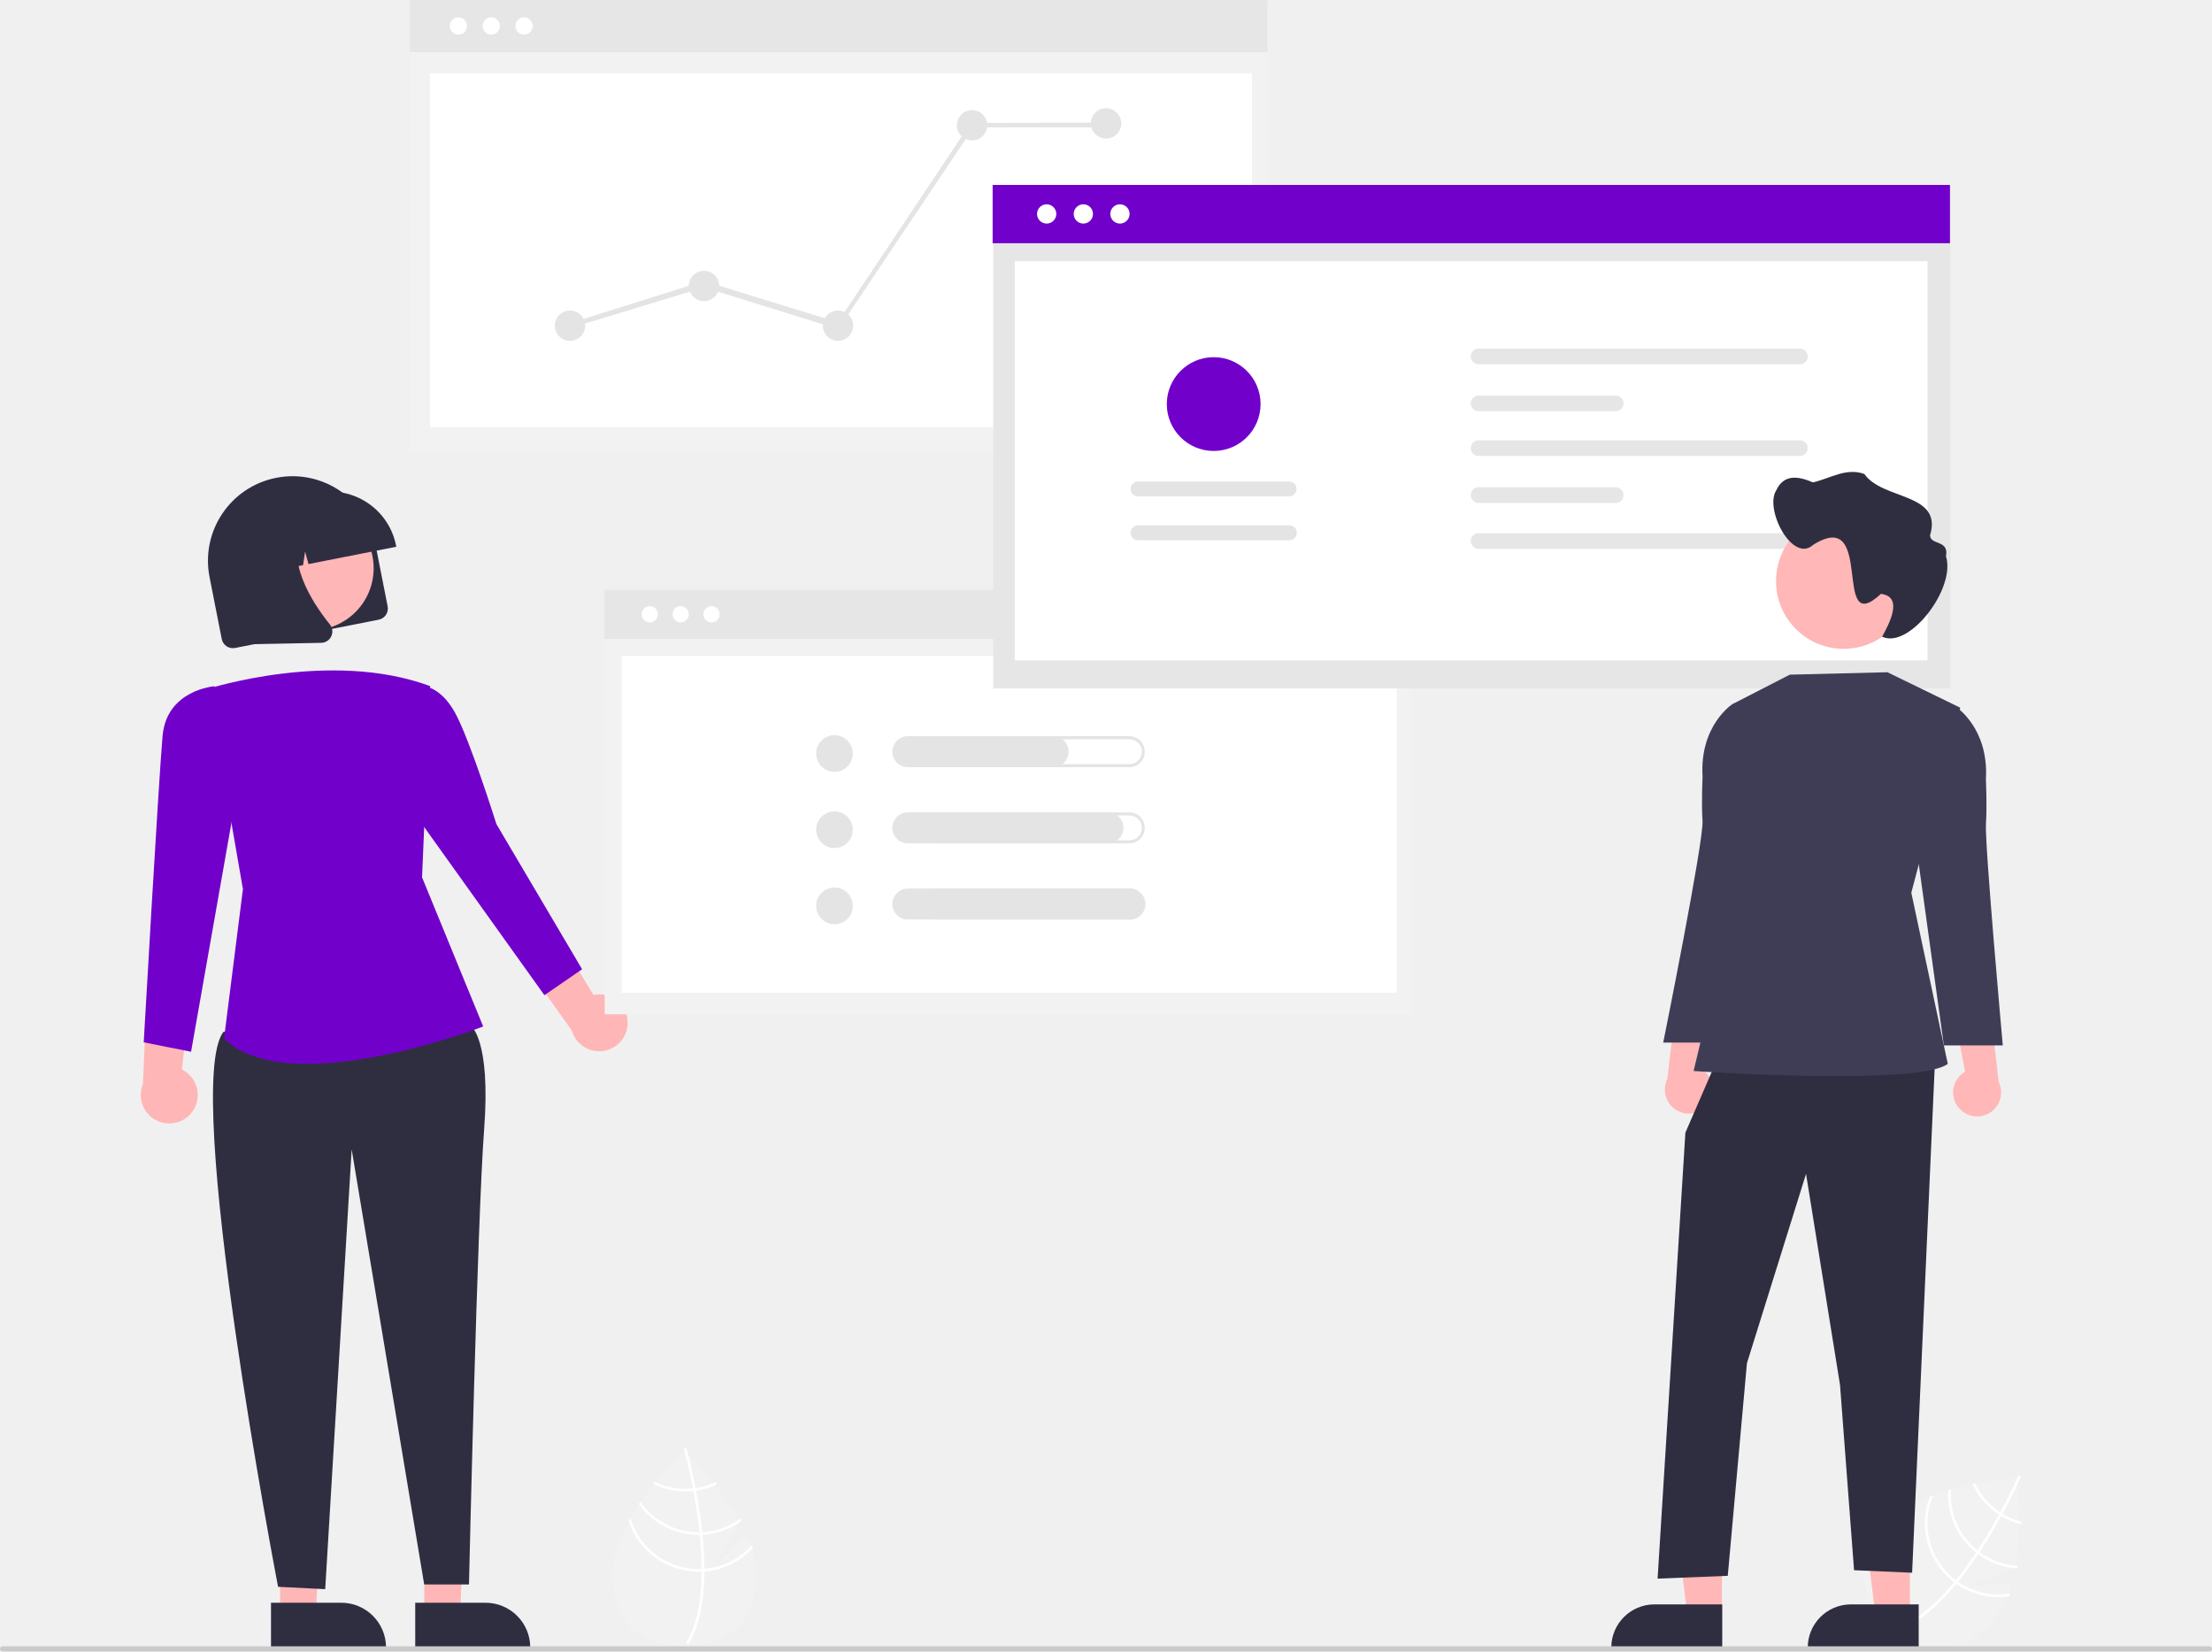
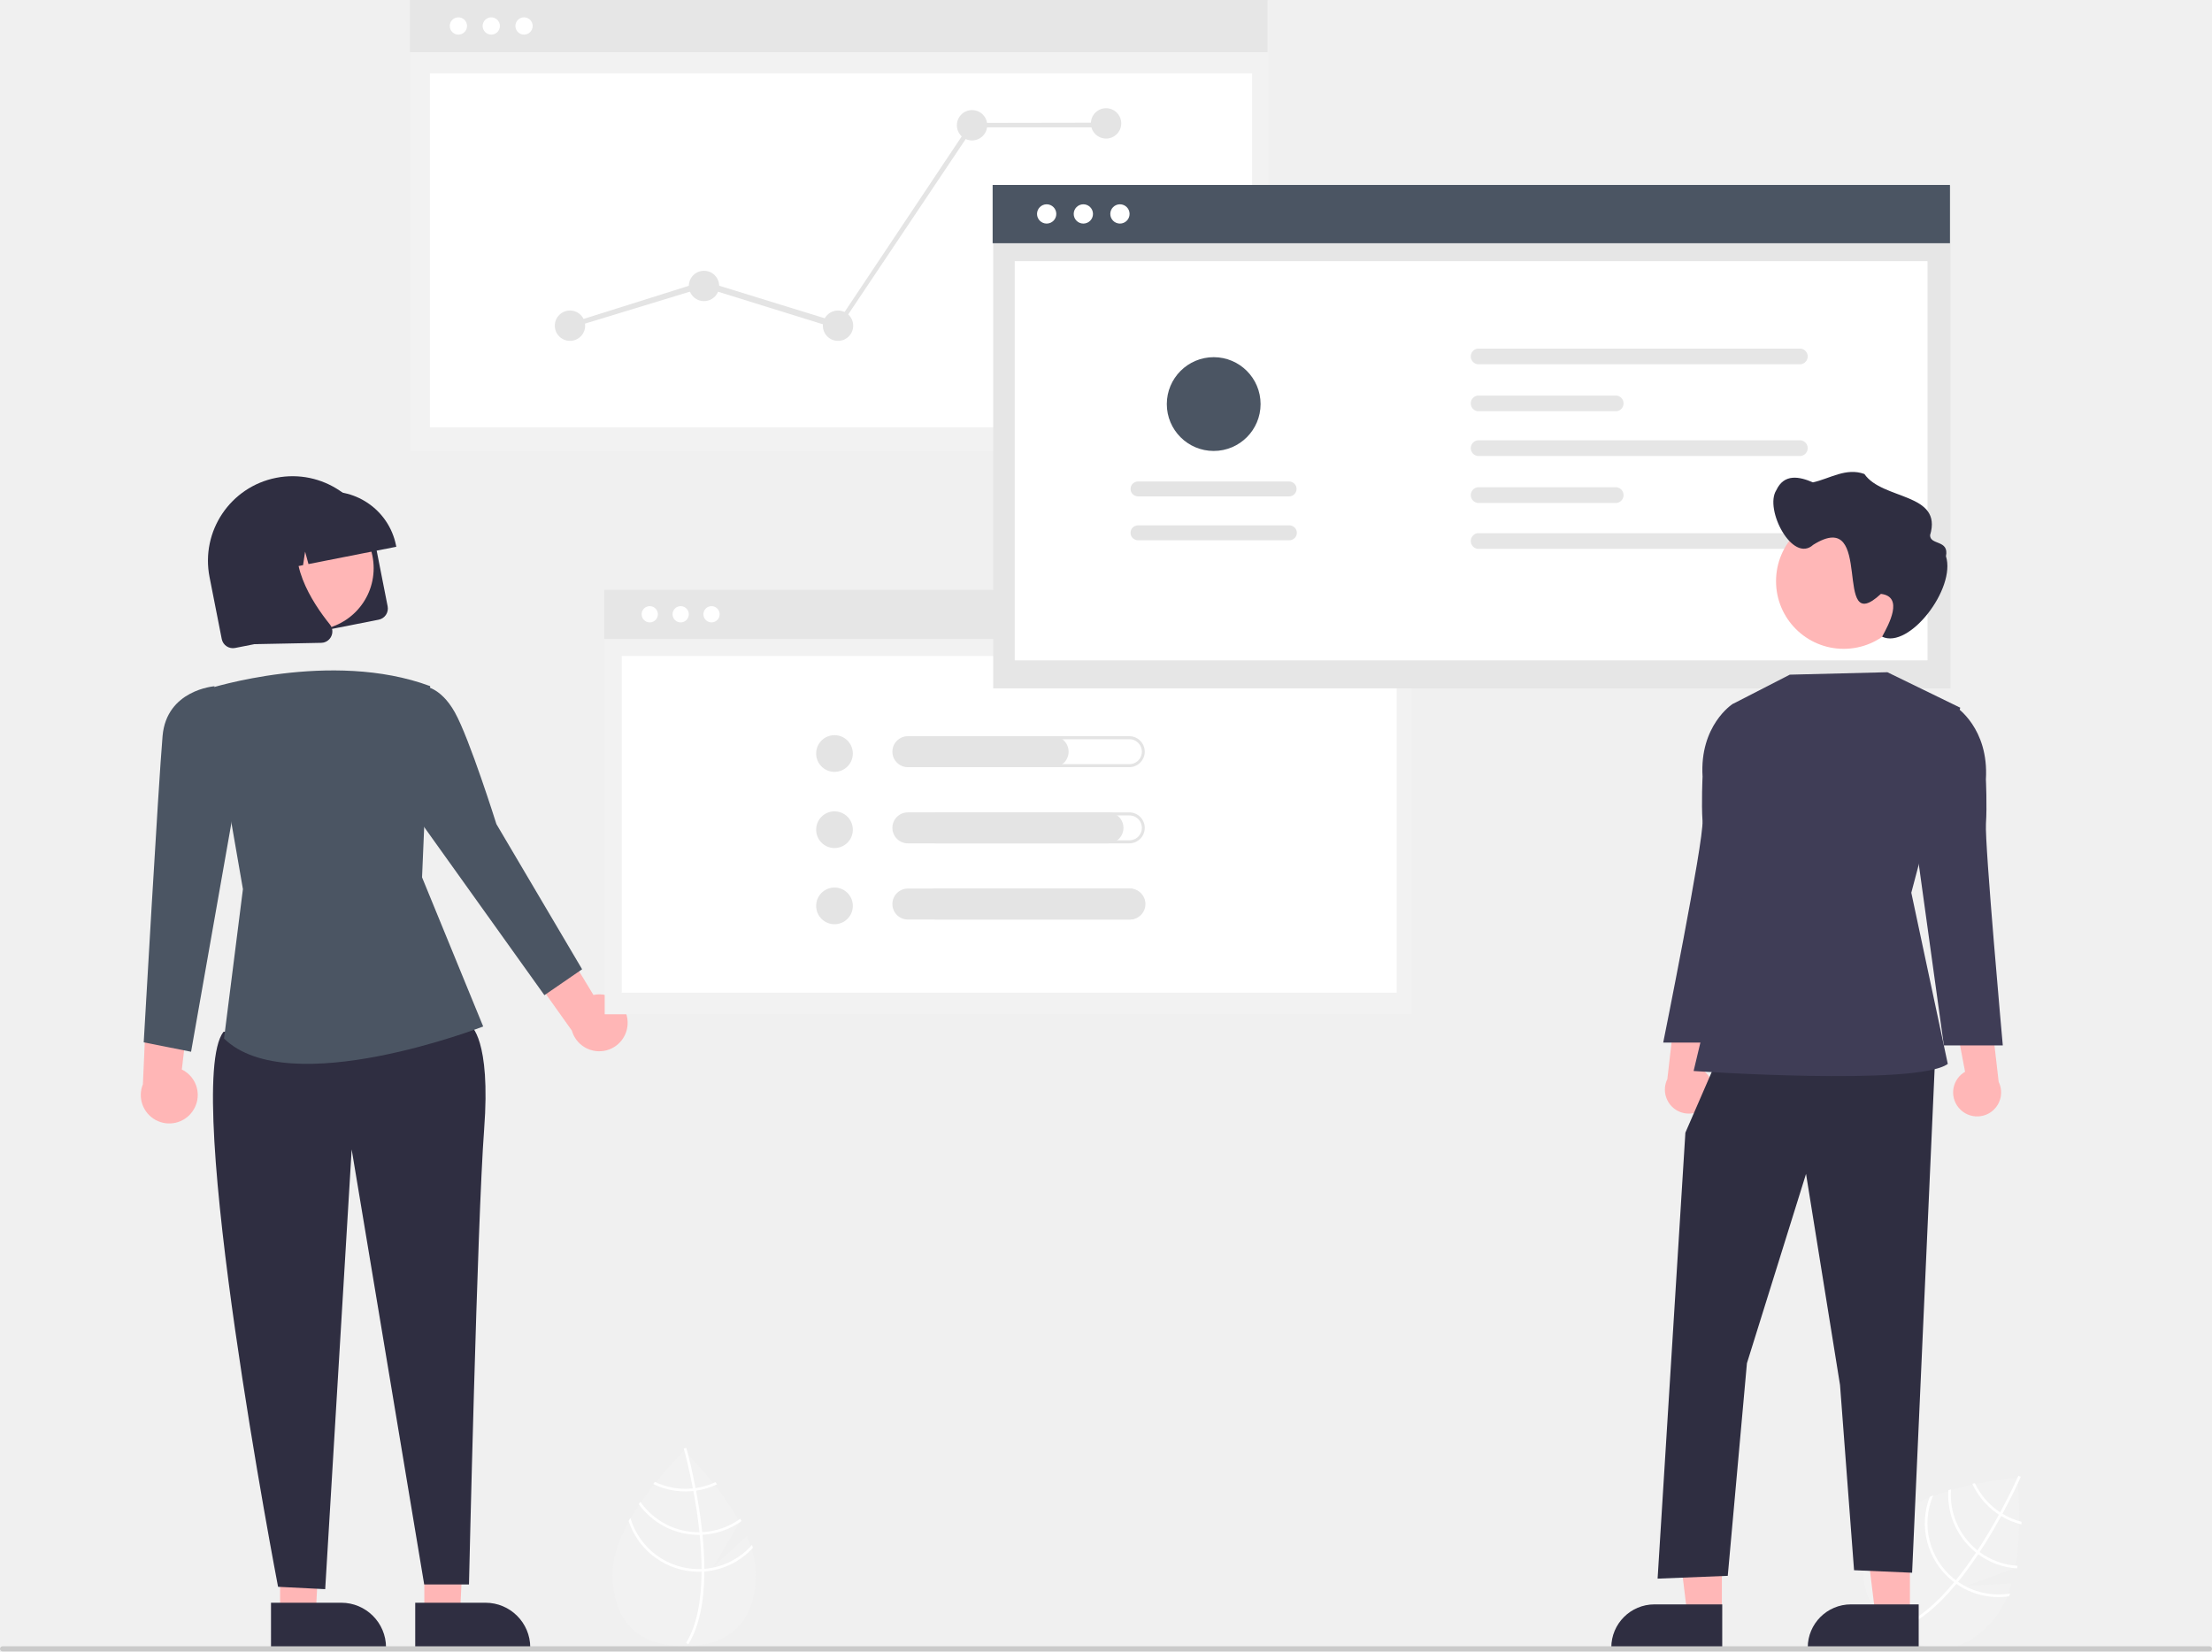
<svg xmlns="http://www.w3.org/2000/svg" data-name="Layer 1" width="864" height="645" viewBox="0 0 864 645">
  <path d="M459.675,727.481l-13.169,12.124,10.466-17.561C448.726,707.091,435.24,694.168,435.24,694.168s-27.978,26.805-27.978,47.876S419.788,770.472,435.24,770.472c15.452,0,27.978-7.357,27.978-28.428A36.962,36.962,0,0,0,459.675,727.481Z" transform="translate(-168 -127.5)" fill="#f2f2f2" />
  <path d="M443.119,740.262v1.039c-.062,12.073-2.098,21.492-6.093,28.125-.057.098-.118.19-.175.288l-.447-.272-.427-.267c4.432-7.162,6-17.286,6.057-27.816.005-.339.01-.684.005-1.028-.015-4.458-.288-8.967-.725-13.348-.031-.339-.067-.684-.103-1.028-.607-5.779-1.481-11.301-2.375-16.098-.062-.339-.129-.679-.195-1.013-1.548-8.113-3.126-13.99-3.486-15.291-.041-.159-.067-.247-.072-.267l.488-.139.005-.005.494-.139c.005.021.093.314.236.859.55,2.036,1.98,7.563,3.383,14.854.062.329.129.668.19,1.008.73,3.892,1.445,8.242,2.01,12.808q.216,1.72.386,3.393c.041.344.077.689.108,1.028Q443.093,734.053,443.119,740.262Z" transform="translate(-168 -127.5)" fill="#fff" />
  <path d="M439.689,708.713c-.344.046-.694.093-1.049.129a28.365,28.365,0,0,1-2.9.149,27.592,27.592,0,0,1-11.929-2.694c-.216.272-.432.545-.653.823a28.614,28.614,0,0,0,12.582,2.9,29.347,29.347,0,0,0,3.095-.165c.35-.036.699-.082,1.044-.134a28.373,28.373,0,0,0,8.201-2.483q-.332-.424-.648-.833A27.497,27.497,0,0,1,439.689,708.713Z" transform="translate(-168 -127.5)" fill="#fff" />
  <path d="M442.275,725.922q-.532.031-1.064.031c-.108.005-.221.005-.329.005a27.738,27.738,0,0,1-22.767-11.893c-.206.303-.411.607-.612.915a28.768,28.768,0,0,0,23.379,12.006c.144,0,.288,0,.432-.005.36-.005.715-.015,1.069-.031a28.616,28.616,0,0,0,15.245-5.347c-.165-.303-.329-.607-.499-.91A27.548,27.548,0,0,1,442.275,725.922Z" transform="translate(-168 -127.5)" fill="#fff" />
  <path d="M443.119,740.262c-.36.031-.72.051-1.08.067-.386.015-.771.026-1.157.026a27.813,27.813,0,0,1-26.664-20.011c-.231.416-.463.828-.684,1.244a28.832,28.832,0,0,0,27.348,19.795c.386,0,.771-.005,1.152-.026.365-.01.725-.031,1.085-.057a28.747,28.747,0,0,0,18.973-9.26c-.108-.38-.231-.756-.355-1.136A27.723,27.723,0,0,1,443.119,740.262Z" transform="translate(-168 -127.5)" fill="#fff" />
  <path d="M953.718,745.933l-17.871,1.031,19.226-6.949c3.1-16.792.86-35.335.86-35.335s-38.63,3-51.985,19.298-8.33,29.928,3.622,39.721c11.952,9.794,26.303,12.043,39.658-4.255A36.962,36.962,0,0,0,953.718,745.933Z" transform="translate(-168 -127.5)" fill="#f2f2f2" />
  <path d="M932.811,745.324l-.658.803c-7.7,9.299-15.245,15.294-22.539,17.892-.106.04-.212.072-.318.112l-.173-.494-.161-.477c7.968-2.731,15.597-9.567,22.315-17.676.219-.259.441-.522.656-.792,2.814-3.458,5.461-7.118,7.899-10.784.191-.282.382-.571.572-.861,3.194-4.855,6.018-9.68,8.366-13.957.167-.302.331-.606.491-.907,3.945-7.256,6.449-12.803,6.996-14.037.069-.149.105-.233.114-.252l.466.202.007-.001.47.205c-.009.019-.127.301-.361.814-.865,1.924-3.263,7.105-6.798,13.634-.161.294-.324.598-.492.9-1.902,3.473-4.106,7.291-6.563,11.181q-.923,1.467-1.853,2.869c-.187.292-.377.582-.568.864Q936.727,740.506,932.811,745.324Z" transform="translate(-168 -127.5)" fill="#fff" />
  <path d="M950.155,718.748c-.296-.183-.596-.368-.893-.565a28.366,28.366,0,0,1-2.338-1.723,27.592,27.592,0,0,1-7.519-9.645c-.34.074-.679.148-1.026.222a28.613,28.613,0,0,0,7.894,10.217,29.344,29.344,0,0,0,2.498,1.835c.293.194.593.38.892.558a28.372,28.372,0,0,0,7.917,3.277q.012-.538.027-1.055A27.497,27.497,0,0,1,950.155,718.748Z" transform="translate(-168 -127.5)" fill="#fff" />
  <path d="M941.248,733.698q-.431-.313-.843-.651c-.087-.064-.174-.136-.258-.205a27.738,27.738,0,0,1-10.072-23.629c-.351.104-.703.209-1.053.32A28.768,28.768,0,0,0,939.496,733.638c.111.091.223.182.337.27.282.224.563.441.847.654a28.616,28.616,0,0,0,15.181,5.527c.065-.339.13-.678.191-1.02A27.548,27.548,0,0,1,941.248,733.698Z" transform="translate(-168 -127.5)" fill="#fff" />
  <path d="M932.811,745.324c-.298-.204-.589-.416-.878-.633-.308-.233-.613-.469-.911-.713a27.813,27.813,0,0,1-7.941-32.379c-.443.175-.883.347-1.318.529a28.832,28.832,0,0,0,8.607,32.645c.298.244.6.485.907.71.289.223.58.436.875.644a28.747,28.747,0,0,0,20.544,4.863c.158-.363.3-.731.446-1.104A27.724,27.724,0,0,1,932.811,745.324Z" transform="translate(-168 -127.5)" fill="#fff" />
  <polygon points="165.74 630.543 179.675 630.542 182.261 576.504 165.737 576.794 165.74 630.543" fill="#ffb6b6" />
  <path d="M330.185,753.493l27.443-.001h.001a17.49,17.49,0,0,1,17.489,17.488v.568l-44.932.002Z" transform="translate(-168 -127.5)" fill="#2f2e41" />
  <polygon points="109.407 630.543 123.342 630.542 126.104 576.504 109.404 576.794 109.407 630.543" fill="#ffb6b6" />
  <path d="M273.852,753.493l27.443-.001h.001a17.49,17.49,0,0,1,17.489,17.488v.568l-44.932.002Z" transform="translate(-168 -127.5)" fill="#2f2e41" />
  <path d="M413.15,526.538a11.048,11.048,0,0,0-13.353-10.425L379.451,482.538l-8.745,18.432,20.662,29.058a11.107,11.107,0,0,0,21.782-3.49Z" transform="translate(-168 -127.5)" fill="#ffb6b6" />
  <path d="M243.132,561.658a11.048,11.048,0,0,0-4.113-16.433l4.617-38.987-18.234,9.15-1.589,35.62a11.107,11.107,0,0,0,19.319,10.65Z" transform="translate(-168 -127.5)" fill="#ffb6b6" />
  <path d="M341.911,522.164l9.868,5.846s8.018,5.104,5.322,40.606-5.919,177.737-5.919,177.737H333.69l-28.329-169.908-10.337,171.749-18.412-.921s-37.618-195.536-21.341-216.758Z" transform="translate(-168 -127.5)" fill="#2f2e41" />
-   <path d="M249.316,396.528s47.988-15.427,86.707-1.044l-3.17,74.684,23.883,58.256s-75.927,29.452-101.229,4.701l7.379-58.354Z" transform="translate(-168 -127.5)" fill="#7100CB" />
-   <path d="M323.121,404.255l10.056-8.771s6.708-.079,12.481,10.241,16.231,43.632,16.231,43.632l33.482,56.715L380.642,516.198l-53.103-74.266Z" transform="translate(-168 -127.5)" fill="#7100CB" />
-   <path d="M251.096,400.21l.686-4.679s-18.698,1.383-20.28,19.4-7.365,119.68-7.365,119.68l18.495,3.682L261.031,433.951Z" transform="translate(-168 -127.5)" fill="#7100CB" />
+   <path d="M249.316,396.528s47.988-15.427,86.707-1.044l-3.17,74.684,23.883,58.256s-75.927,29.452-101.229,4.701l7.379-58.354Z" transform="translate(-168 -127.5)" fill="#4b5563" />
+   <path d="M323.121,404.255l10.056-8.771s6.708-.079,12.481,10.241,16.231,43.632,16.231,43.632l33.482,56.715L380.642,516.198l-53.103-74.266Z" transform="translate(-168 -127.5)" fill="#4b5563" />
+   <path d="M251.096,400.21l.686-4.679s-18.698,1.383-20.28,19.4-7.365,119.68-7.365,119.68l18.495,3.682L261.031,433.951Z" transform="translate(-168 -127.5)" fill="#4b5563" />
  <path d="M315.918,369.536l-56.097,11.046a4.441,4.441,0,0,1-5.209-3.495L249.85,352.907a33.023,33.023,0,0,1,64.802-12.76l4.761,24.18A4.441,4.441,0,0,1,315.918,369.536Z" transform="translate(-168 -127.5)" fill="#2f2e41" />
  <circle cx="121.739" cy="221.93" r="24.211" fill="#ffb6b6" />
  <path d="M322.793,341.055l-34.302,6.755-1.322-4.855-.789,5.271-5.282,1.04-2.619-9.623-1.564,10.447-10.22,2.012-.095-.484a26.152,26.152,0,0,1,20.583-30.678l4.836-.952a26.152,26.152,0,0,1,30.678,20.584Z" transform="translate(-168 -127.5)" fill="#2f2e41" />
  <path d="M294.241,378.493a4.53,4.53,0,0,1-.784.084l-25.99.514-8.174-41.512,27.649-5.445-.527.933c-7.337,12.983,3.385,29.581,10.429,38.32a4.37,4.37,0,0,1,.556,4.62A4.418,4.418,0,0,1,294.241,378.493Z" transform="translate(-168 -127.5)" fill="#2f2e41" />
  <rect id="b0371f3f-df42-4d60-b6c1-6000de199dd5" data-name="Rectangle 246" x="160.347" y="0.272" width="334.981" height="175.89" fill="#f2f2f2" />
  <rect id="a5ec3362-5fc6-49dd-bbc1-e584c03fc30b" data-name="Rectangle 264" x="160.143" width="334.981" height="20.39" fill="#e6e6e6" />
  <rect id="edb19af0-e7ad-43aa-9651-c68038fb40c2" data-name="Rectangle 247" x="167.923" y="28.658" width="321.136" height="138.232" fill="#fff" />
  <circle id="fcfbd1c3-546b-4aa9-92d2-19035f23e7a3" data-name="Ellipse 194" cx="191.886" cy="10.143" r="3.373" fill="#fff" />
  <circle id="fcf1e260-d16a-4b37-91b5-eb72ad8ee2c7" data-name="Ellipse 195" cx="204.689" cy="10.143" r="3.373" fill="#fff" />
  <circle id="ae552ed4-f0ed-4b8a-a24a-450e5f71adc4" data-name="Ellipse 246" cx="179.049" cy="10.143" r="3.373" fill="#fff" />
  <circle cx="222.633" cy="127.209" r="5.926" fill="#e4e4e4" />
  <circle cx="274.981" cy="111.689" r="5.926" fill="#e4e4e4" />
  <circle cx="327.33" cy="127.209" r="5.926" fill="#e4e4e4" />
  <circle cx="379.678" cy="48.923" r="5.926" fill="#e4e4e4" />
  <circle cx="432.026" cy="48.193" r="5.926" fill="#e4e4e4" />
  <polygon points="327.454 128.537 274.981 112.234 223.226 128 222.041 126.419 274.981 109.766 327.205 125.882 379.1 48.091 379.309 48.006 431.657 47.914 432.395 49.747 380.255 49.755 327.454 128.537" fill="#e4e4e4" />
  <rect id="a979eff9-2035-45aa-8fad-490bbaa22894" data-name="Rectangle 246" x="236.194" y="230.63" width="315.238" height="165.523" fill="#f2f2f2" />
  <rect id="b5344e31-85e8-4079-8f4b-e609523654c2" data-name="Rectangle 264" x="236.002" y="230.374" width="315.238" height="19.189" fill="#e6e6e6" />
  <rect id="a6983896-3ceb-4bf9-866b-7e40cad74d1b" data-name="Rectangle 247" x="242.841" y="256.235" width="302.691" height="131.489" fill="#fff" />
  <circle id="f96e66fe-9216-4da2-bba4-b63d176988a9" data-name="Ellipse 194" cx="265.874" cy="239.919" r="3.174" fill="#fff" />
  <circle id="e3ffbb79-e13a-4bd7-b23c-45510780cb2f" data-name="Ellipse 195" cx="277.923" cy="239.919" r="3.174" fill="#fff" />
  <circle id="ec6ea03b-7290-43d8-8b25-59bf30f1f0ee" data-name="Ellipse 246" cx="253.794" cy="239.919" r="3.174" fill="#fff" />
  <rect id="e9e5cf6b-8f55-43bf-8281-302b4fb1e9d5" data-name="Rectangle 246" x="387.948" y="72.539" width="373.927" height="196.339" fill="#e6e6e6" />
-   <rect id="e4e8a65e-8422-4898-a810-30d755c7dafc" data-name="Rectangle 264" x="387.72" y="72.236" width="373.927" height="22.761" fill="#7100CB" />
+   <rect id="e4e8a65e-8422-4898-a810-30d755c7dafc" data-name="Rectangle 264" x="387.72" y="72.236" width="373.927" height="22.761" fill="#4b5563" />
  <rect id="b6acd298-89f8-46a0-ab3e-c2f0533bc288" data-name="Rectangle 247" x="396.342" y="101.988" width="356.537" height="155.932" fill="#fff" />
  <circle id="a2e6f9e4-3ad4-420f-8fe3-197d901d1e70" data-name="Ellipse 194" cx="423.153" cy="83.558" r="3.765" fill="#fff" />
  <circle id="b303a717-eadc-4672-a419-54a1feb6afd8" data-name="Ellipse 195" cx="437.445" cy="83.558" r="3.765" fill="#fff" />
  <circle id="b1ff2c46-8045-41fc-afe2-76f8fb520d89" data-name="Ellipse 246" cx="408.824" cy="83.558" r="3.765" fill="#fff" />
  <path d="M745.157,263.656a3.084,3.084,0,0,0,0,6.114H871.41a3.084,3.084,0,0,0,0-6.114Z" transform="translate(-168 -127.5)" fill="#e6e6e6" />
  <path d="M745.157,335.752a3.084,3.084,0,0,0,0,6.114H871.41a3.084,3.084,0,0,0,0-6.114Z" transform="translate(-168 -127.5)" fill="#e6e6e6" />
  <path d="M745.157,281.997a3.084,3.084,0,0,0,0,6.114h54.327a3.084,3.084,0,0,0,0-6.114Z" transform="translate(-168 -127.5)" fill="#e6e6e6" />
  <path d="M745.157,299.479a3.084,3.084,0,0,0,0,6.114H871.41a3.084,3.084,0,0,0,0-6.114Z" transform="translate(-168 -127.5)" fill="#e6e6e6" />
  <path d="M745.157,317.82a3.084,3.084,0,0,0,0,6.114h54.327a3.084,3.084,0,0,0,0-6.114Z" transform="translate(-168 -127.5)" fill="#e6e6e6" />
  <path d="M671.576,338.516a2.91,2.91,0,1,0,.003-5.819H612.553a2.91,2.91,0,1,0-.003,5.819H671.576Z" transform="translate(-168 -127.5)" fill="#e4e4e4" />
  <path d="M671.576,321.374a2.91,2.91,0,0,0,0-5.819H612.553a2.91,2.91,0,1,0-.003,5.819H671.576Z" transform="translate(-168 -127.5)" fill="#e4e4e4" />
-   <path d="M642.064,267.005a18.314,18.314,0,1,1-18.314,18.314v0A18.335,18.335,0,0,1,642.064,267.005Z" transform="translate(-168 -127.5)" fill="#7100CB" />
+   <path d="M642.064,267.005a18.314,18.314,0,1,1-18.314,18.314v0A18.335,18.335,0,0,1,642.064,267.005Z" transform="translate(-168 -127.5)" fill="#4b5563" />
  <circle cx="325.952" cy="294.307" r="7.166" fill="#e4e4e4" />
  <path d="M609.085,416.231a4.86,4.86,0,1,1,0,9.719H533.721a4.86,4.86,0,1,1,0-9.719h75.364m0-1.19H533.721a6.05,6.05,0,1,0,0,12.1h75.364a6.05,6.05,0,1,0,0-12.1Z" transform="translate(-168 -127.5)" fill="#e4e4e4" />
  <path d="M579.348,427.14h-56.733a6.05,6.05,0,1,1,0-12.1h56.733a6.05,6.05,0,0,1,0,12.1Z" transform="translate(-168 -127.5)" fill="#e4e4e4" />
  <circle cx="325.952" cy="324.062" r="7.166" fill="#e4e4e4" />
  <path d="M609.085,445.986a4.86,4.86,0,1,1,0,9.719H533.721a4.86,4.86,0,1,1,0-9.719h75.364m0-1.19H533.721a6.05,6.05,0,1,0,0,12.1h75.364a6.05,6.05,0,1,0,0-12.1Z" transform="translate(-168 -127.5)" fill="#e4e4e4" />
  <path d="M600.771,456.895H522.615a6.05,6.05,0,0,1,0-12.1h78.157a6.05,6.05,0,0,1,0,12.1Z" transform="translate(-168 -127.5)" fill="#e4e4e4" />
  <circle cx="325.952" cy="353.817" r="7.166" fill="#e4e4e4" />
  <path d="M609.085,475.741a4.86,4.86,0,1,1,0,9.719H533.721a4.86,4.86,0,1,1,0-9.719h75.364m0-1.19H533.721a6.05,6.05,0,1,0,0,12.1h75.364a6.05,6.05,0,1,0,0-12.1Z" transform="translate(-168 -127.5)" fill="#e4e4e4" />
  <path d="M609.353,486.651h-86.739a6.05,6.05,0,1,1,0-12.1h86.739a6.05,6.05,0,0,1,0,12.1Z" transform="translate(-168 -127.5)" fill="#e4e4e4" />
  <path d="M834.869,559.069a9.311,9.311,0,0,0-2.486-14.059l6.188-32.505-15.871,6.614-3.443,29.853A9.362,9.362,0,0,0,834.869,559.069Z" transform="translate(-168 -127.5)" fill="#ffb7b7" />
  <polygon points="746.005 631.024 732.566 631.023 726.173 579.187 746.008 579.188 746.005 631.024" fill="#ffb7b7" />
  <path d="M917.433,771.551l-43.333-.002v-.548a16.867,16.867,0,0,1,16.866-16.866h.001l26.466.001Z" transform="translate(-168 -127.5)" fill="#2f2e41" />
  <polygon points="672.561 631.024 659.122 631.023 652.729 579.187 672.564 579.188 672.561 631.024" fill="#ffb7b7" />
  <path d="M840.7,771.551l-43.333-.002v-.548a16.867,16.867,0,0,1,16.866-16.866h.001l26.466.001Z" transform="translate(-168 -127.5)" fill="#2f2e41" />
  <polygon points="671.46 412.093 658.306 442.398 647.455 616.58 674.86 615.484 682.344 532.451 705.433 458.495 718.707 540.944 724.188 613.291 746.863 614.273 755.9 412.093 671.46 412.093" fill="#2f2e41" />
  <path d="M905.214,390.057l-38.125.954-22.383,11.491-1.228,84.776-13.96,58.531s87.224,6.003,99.282-2.766l-14.25-66.867,19.113-72.264Z" transform="translate(-168 -127.5)" fill="#3f3d56" />
  <path d="M848.778,403.826l-4.072-1.325S831.787,410.792,833.016,430.836c0,0-.484,10.372-.022,17.275.53,7.918-15.347,86.598-15.347,86.598h23.02l9.866-71.252Z" transform="translate(-168 -127.5)" fill="#3f3d56" />
  <path d="M933.064,560.165a9.311,9.311,0,0,1,2.486-14.059l-6.188-32.505,15.871,6.614,3.443,29.853A9.362,9.362,0,0,1,933.064,560.165Z" transform="translate(-168 -127.5)" fill="#ffb7b7" />
  <path d="M927.925,404.923l4.072-1.325s12.918,8.291,11.689,28.335c0,0,.484,10.372.022,17.275-.53,7.918,6.577,86.598,6.577,86.598H927.266l-9.866-71.252Z" transform="translate(-168 -127.5)" fill="#3f3d56" />
  <path d="M914.572,354.49A26.429,26.429,0,1,1,888.144,328.061h0a26.363,26.363,0,0,1,26.429,26.297Q914.573,354.424,914.572,354.49Z" transform="translate(-168 -127.5)" fill="#ffb7b7" />
  <path d="M861.803,318.991c3.096-6.657,9.087-5.341,14.327-3.085,6.635-1.472,12.946-5.878,20.096-3.272,7.042,10.243,30.687,7.229,25.657,23.905-.007,3.996,7.519,1.67,6.205,8.214,3.986,12.594-14.389,36.446-24.939,31.423,2.609-4.782,8.569-15.642-.471-16.719-19.445,18.093-2.006-34.453-26.439-19.172C868.149,347.688,857.074,326.396,861.803,318.991Z" transform="translate(-168 -127.5)" fill="#2f2e41" />
  <path d="M1031,772.5H169a1,1,0,0,1,0-2h862a1,1,0,0,1,0,2Z" transform="translate(-168 -127.5)" fill="#cacaca" />
</svg>
